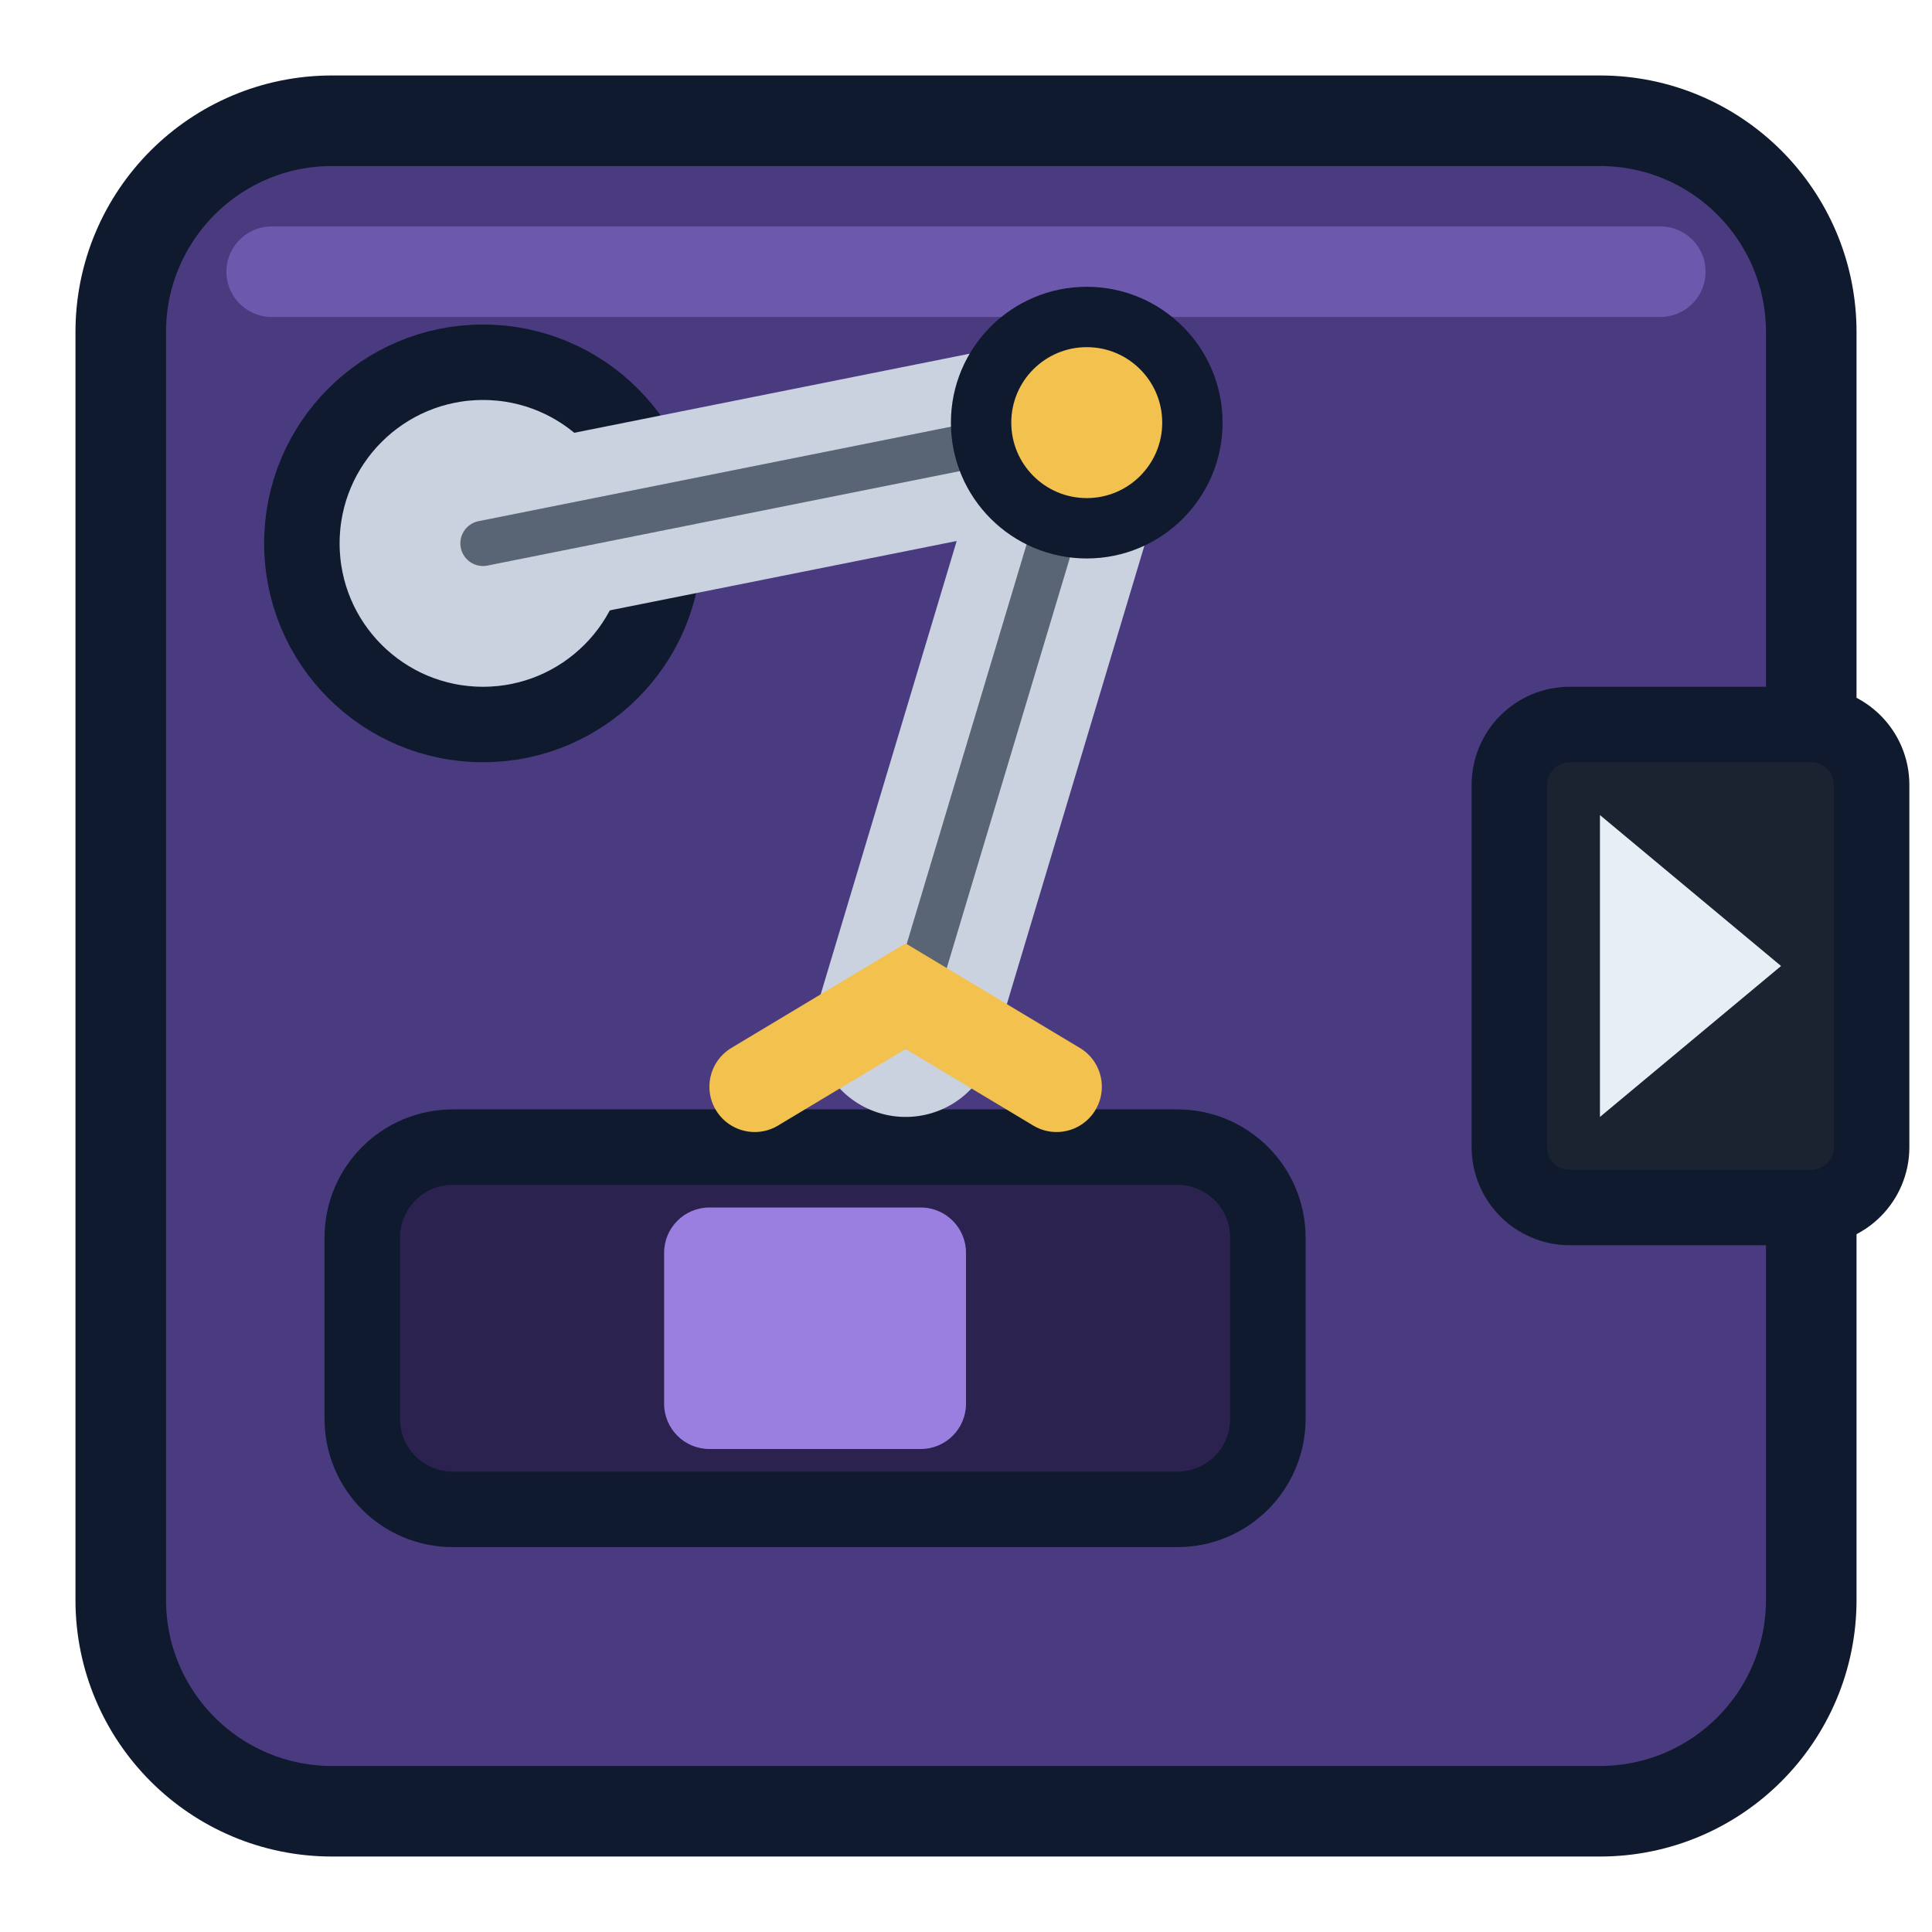
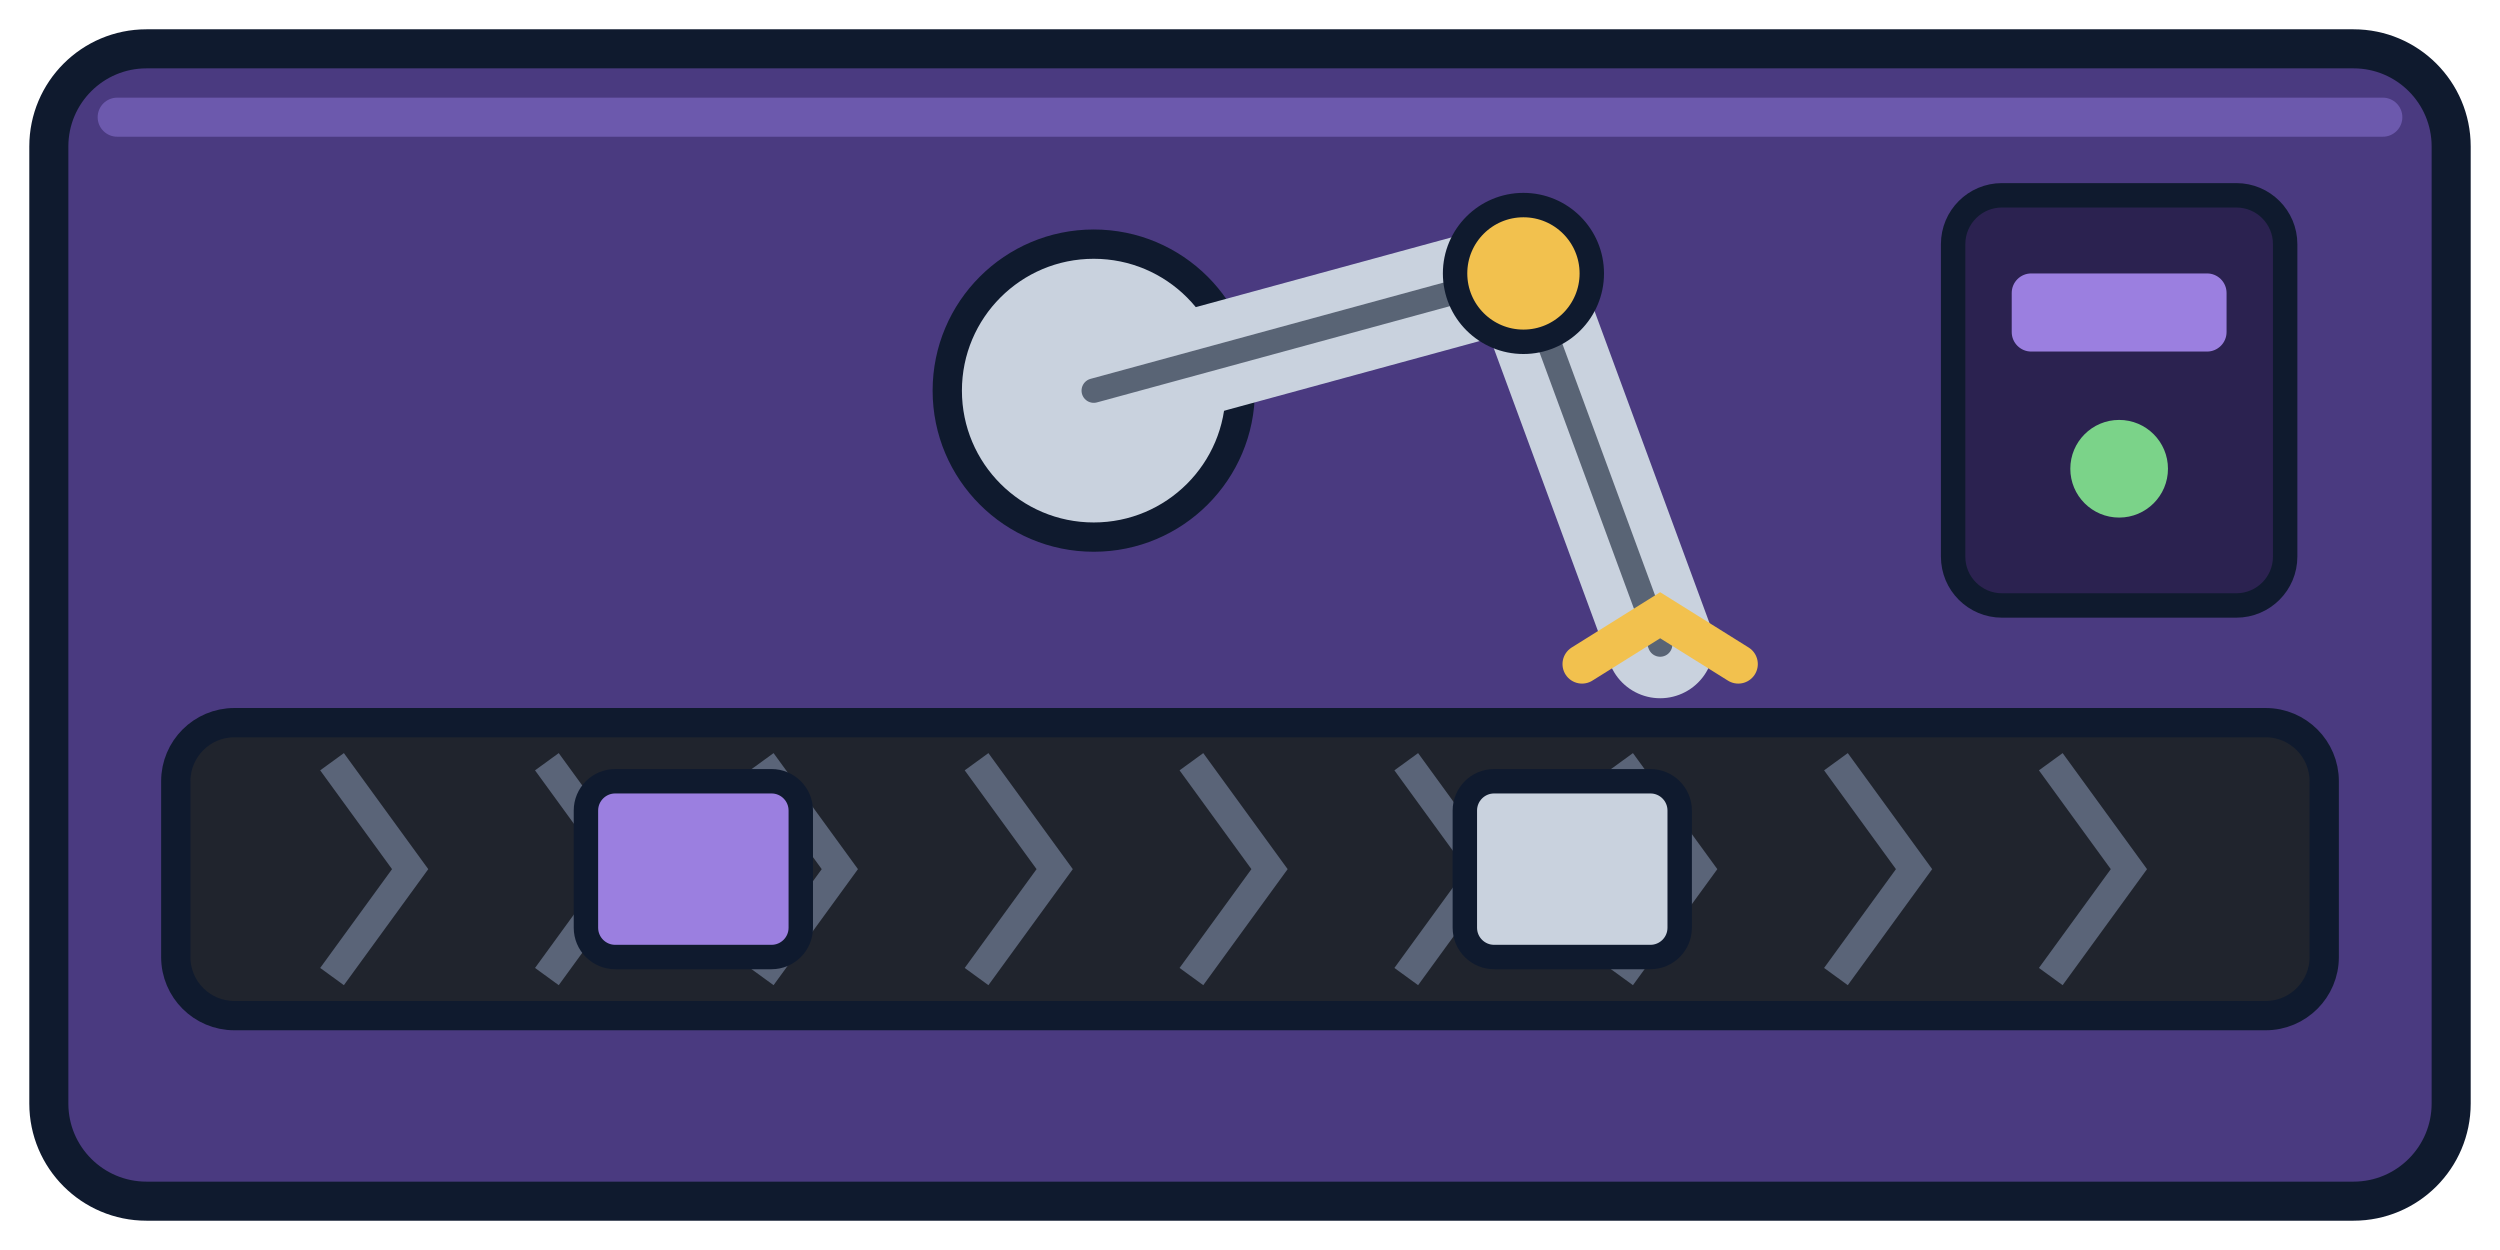
- <svg xmlns="http://www.w3.org/2000/svg" viewBox="0 0 64 64">
-   <rect x="4" y="4" width="56" height="56" rx="7" fill="#4a3a80" stroke="#0f1a2e" stroke-width="3" />
-   <path d="M9 9 H55" stroke="#7b66c0" stroke-width="3" stroke-linecap="round" opacity="0.7" />
-   <rect x="12" y="38" width="30" height="12" rx="3" fill="#2b2250" stroke="#0f1a2e" stroke-width="2.5" />
-   <rect x="22" y="40" width="10" height="8" rx="1.5" fill="#9b7fe0" />
-   <circle cx="16" cy="18" r="6" fill="#c9d2de" stroke="#0f1a2e" stroke-width="2.5" />
-   <path d="M16 18 L36 14 L30 34" fill="none" stroke="#c9d2de" stroke-width="6" stroke-linecap="round" stroke-linejoin="round" />
-   <path d="M16 18 L36 14 L30 34" fill="none" stroke="#0f1a2e" stroke-width="1.5" stroke-linecap="round" stroke-linejoin="round" opacity="0.6" />
-   <circle cx="36" cy="14" r="3.5" fill="#f2c14e" stroke="#0f1a2e" stroke-width="2" />
-   <path d="M25 36 l5 -3 l5 3" fill="none" stroke="#f2c14e" stroke-width="3" stroke-linecap="round" />
-   <rect x="50" y="24" width="12" height="16" rx="2" fill="#1b2230" stroke="#0f1a2e" stroke-width="2.5" />
-   <path d="M53 27 L59 32 L53 37 Z" fill="#e8eef6" />
+ <svg xmlns="http://www.w3.org/2000/svg" viewBox="0 0 256 128">
+   <rect x="5" y="5" width="246" height="118" rx="10" fill="#4a3a80" stroke="#0f1a2e" stroke-width="4" />
+   <path d="M12 12 H244" stroke="#7b66c0" stroke-width="4" stroke-linecap="round" opacity="0.7" />
+   <rect x="18" y="74" width="220" height="30" rx="6" fill="#20242d" stroke="#0f1a2e" stroke-width="3" />
+   <path d="M34 78 l8 11 l-8 11" stroke="#5a6478" stroke-width="3" fill="none" />
+   <path d="M56 78 l8 11 l-8 11" stroke="#5a6478" stroke-width="3" fill="none" />
+   <path d="M78 78 l8 11 l-8 11" stroke="#5a6478" stroke-width="3" fill="none" />
+   <path d="M100 78 l8 11 l-8 11" stroke="#5a6478" stroke-width="3" fill="none" />
+   <path d="M122 78 l8 11 l-8 11" stroke="#5a6478" stroke-width="3" fill="none" />
+   <path d="M144 78 l8 11 l-8 11" stroke="#5a6478" stroke-width="3" fill="none" />
+   <path d="M166 78 l8 11 l-8 11" stroke="#5a6478" stroke-width="3" fill="none" />
+   <path d="M188 78 l8 11 l-8 11" stroke="#5a6478" stroke-width="3" fill="none" />
+   <path d="M210 78 l8 11 l-8 11" stroke="#5a6478" stroke-width="3" fill="none" />
+   <rect x="60" y="80" width="22" height="18" rx="3" fill="#9b7fe0" stroke="#0f1a2e" stroke-width="2.5" />
+   <rect x="150" y="80" width="22" height="18" rx="3" fill="#c9d2de" stroke="#0f1a2e" stroke-width="2.5" />
+   <circle cx="112" cy="40" r="15" fill="#c9d2de" stroke="#0f1a2e" stroke-width="3" />
+   <path d="M112 40 L156 28 L170 66" fill="none" stroke="#c9d2de" stroke-width="11" stroke-linecap="round" stroke-linejoin="round" />
+   <path d="M112 40 L156 28 L170 66" fill="none" stroke="#0f1a2e" stroke-width="2.5" stroke-linecap="round" stroke-linejoin="round" opacity="0.6" />
+   <circle cx="156" cy="28" r="7" fill="#f2c14e" stroke="#0f1a2e" stroke-width="2.5" />
+   <path d="M162 68 l8 -5 l8 5" fill="none" stroke="#f2c14e" stroke-width="4" stroke-linecap="round" />
+   <rect x="200" y="20" width="34" height="42" rx="5" fill="#2b2250" stroke="#0f1a2e" stroke-width="2.5" />
+   <rect x="206" y="28" width="22" height="8" rx="2" fill="#9b7fe0" />
+   <circle cx="217" cy="48" r="5" fill="#7bd389" />
</svg>
